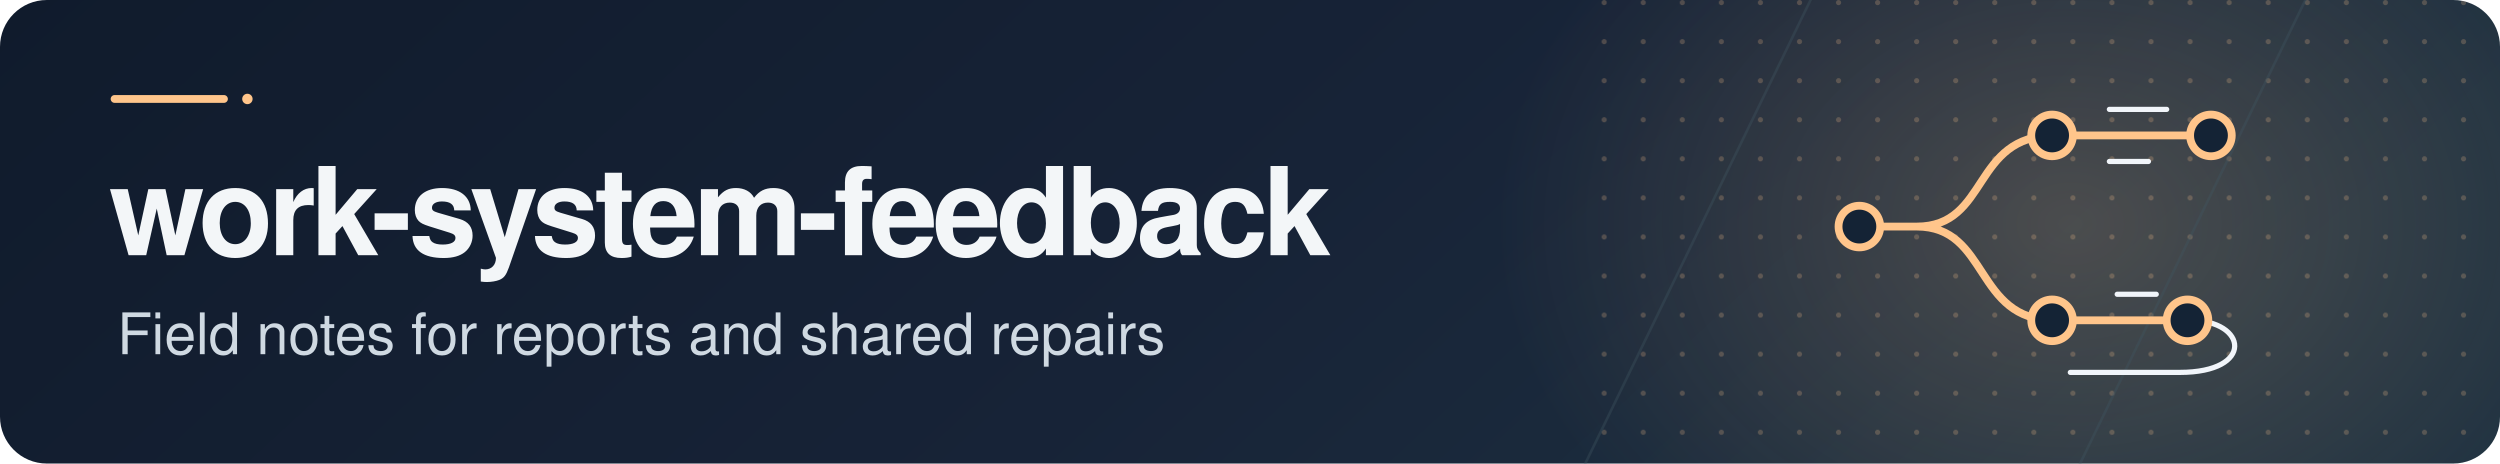
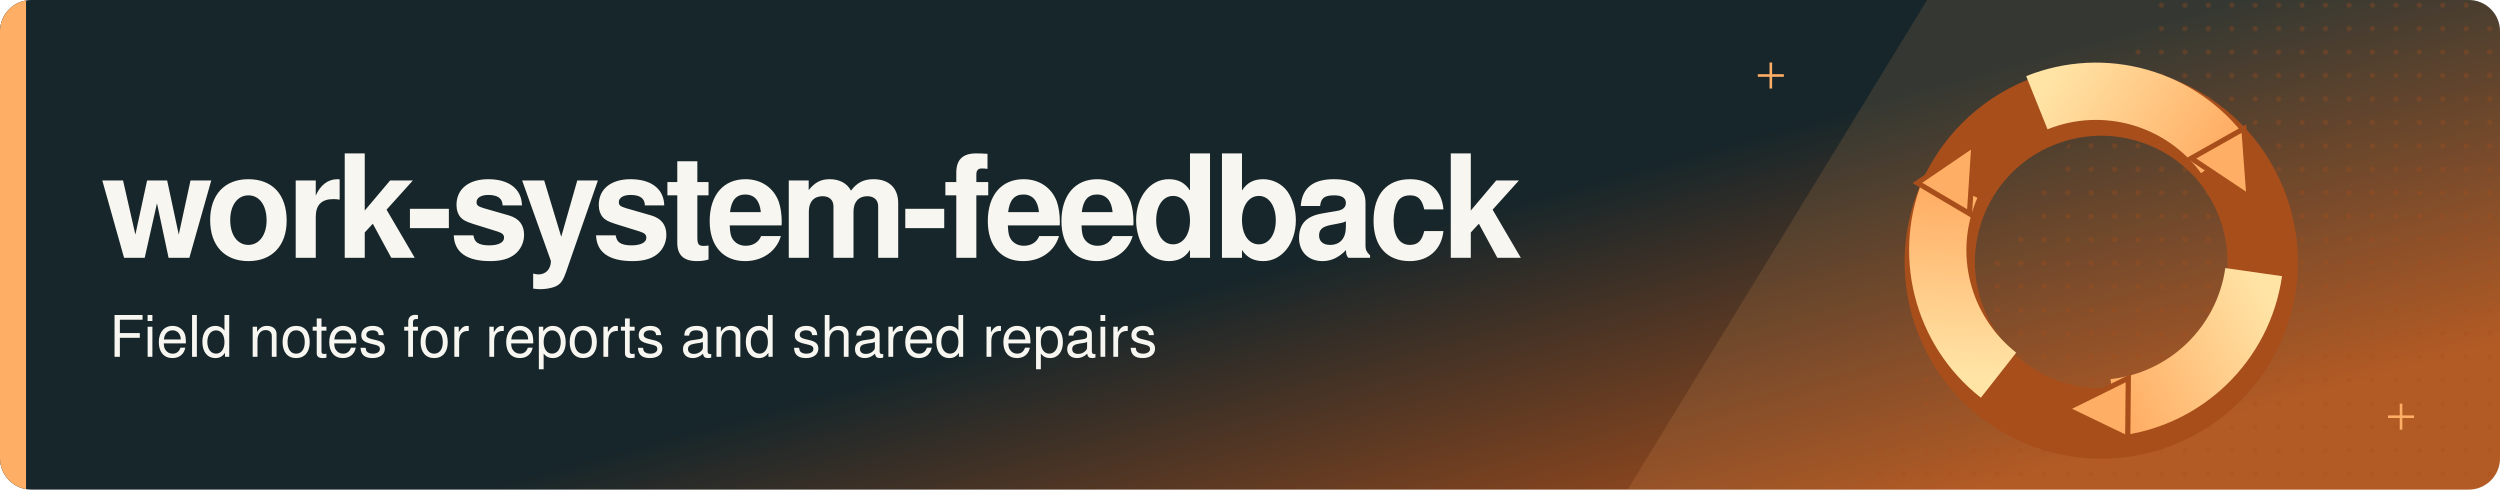
- <svg xmlns="http://www.w3.org/2000/svg" width="960" height="178" viewBox="0 0 960 178" role="img" aria-labelledby="title desc">
-   <g font-family="Segoe UI, Helvetica, Arial, sans-serif">
-     <defs>
-       <linearGradient id="base" x2="1" y2=".2" gradientUnits="objectBoundingBox">
-         <stop stop-color="#101B2C" />
-         <stop offset=".58" stop-color="#172337" />
-         <stop offset="1" stop-color="#1D3040" />
-       </linearGradient>
-       <radialGradient id="glow">
-         <stop stop-color="#FFC58B" stop-opacity=".21" />
-         <stop offset="1" stop-color="#FFC58B" stop-opacity="0" />
-       </radialGradient>
-       <pattern id="pins" width="15" height="15" patternUnits="userSpaceOnUse">
-         <circle cx="1" cy="1" r="1" fill="#FFC58B" opacity=".22" />
-       </pattern>
-       <clipPath id="edge">
-         <rect width="960" height="178" rx="18" />
-       </clipPath>
-     </defs>
-     <g clip-path="url(#edge)">
-       <rect x="0" y="0" width="960" height="178" rx="18" fill="url(#base)" stroke="none" />
-       <ellipse cx="795" cy="86" rx="220" ry="170" fill="url(#glow)" />
-       <rect x="610" y="0" width="350" height="178" rx="0" fill="url(#pins)" stroke="none" />
-       <path d="M704 -18L600 196 M895 -20L790 196" fill="none" stroke="#405560" stroke-width="1" stroke-linecap="round" stroke-linejoin="round" opacity=".35" />
-       <path d="M44 38h42" fill="none" stroke="#FFC58B" stroke-width="3" stroke-linecap="round" stroke-linejoin="round" />
-       <circle cx="95" cy="38" r="2" fill="#FFC58B" stroke="none" stroke-width="1" />
-       <text x="42" y="98" font-size="47" fill="#F3F6F8" font-weight="650" letter-spacing="-1.8">work-system-feedback</text>
-       <text x="45" y="136" font-size="22" fill="#CFD9E2" font-weight="400">Field notes for reports and shared repairs</text>
-       <g transform="translate(786 87)">
-         <path d="M-77 0 H-50 C-22 0 -29 -35 3 -35 H63 M-50 0 C-22 0 -28 36 3 36 H53" fill="none" stroke="#FFC58B" stroke-width="3" stroke-linecap="round" stroke-linejoin="round" />
-         <path d="M55 36 C77 36 80 56 51 56 H9" fill="none" stroke="#F1F5FA" stroke-width="2" stroke-linecap="round" stroke-linejoin="round" />
-         <circle cx="-72" cy="0" r="8" fill="#142335" stroke="#FFC58B" stroke-width="3" />
-         <circle cx="2" cy="-35" r="8" fill="#142335" stroke="#FFC58B" stroke-width="3" />
-         <circle cx="2" cy="36" r="8" fill="#142335" stroke="#FFC58B" stroke-width="3" />
-         <circle cx="63" cy="-35" r="8" fill="#142335" stroke="#FFC58B" stroke-width="3" />
-         <circle cx="54" cy="36" r="8" fill="#142335" stroke="#FFC58B" stroke-width="3" />
-         <path d="M24 -45h22 m-22 20h15" fill="none" stroke="#F1F5FA" stroke-width="2" stroke-linecap="round" stroke-linejoin="round" />
-         <path d="M27 26h15" fill="none" stroke="#F1F5FA" stroke-width="2" stroke-linecap="round" stroke-linejoin="round" />
+ <svg xmlns="http://www.w3.org/2000/svg" width="960" height="188" viewBox="0 0 960 188" role="img" aria-labelledby="title">
+   <defs>
+     <linearGradient id="wash" x2="1" y2=".7">
+       <stop stop-color="#17262a" />
+       <stop offset=".60" stop-color="#17262a" />
+       <stop offset="1" stop-color="#a84e1b" />
+     </linearGradient>
+     <linearGradient id="plate" x2=".9" y2="1">
+       <stop stop-color="#ffe4a6" />
+       <stop offset="1" stop-color="#ffae65" />
+     </linearGradient>
+     <pattern id="dots" width="9" height="9" patternUnits="userSpaceOnUse">
+       <circle cx="2" cy="2" r="1" fill="#a84e1b" opacity=".30" />
+     </pattern>
+     <clipPath id="edge">
+       <rect width="960" height="188" rx="12" />
+     </clipPath>
+   </defs>
+   <g clip-path="url(#edge)">
+     <rect width="960" height="188" rx="12" fill="url(#wash)" />
+     <path d="M740 0h220v188H625z" fill="#ffae65" opacity=".13" />
+     <path d="M829 0h131v188H711z" fill="url(#dots)" />
+     <path d="M0 0h10v188H0z" fill="#ffae65" />
+     <g transform="translate(805,96) rotate(-22)">
+       <circle r="62" cy="5" fill="none" stroke="#a84e1b" stroke-width="27" />
+       <g transform="rotate(0)">
+         <path d="M0-61A61 61 0 0 1 59 -15" stroke="url(#plate)" stroke-width="22" fill="none" />
+         <path d="M47-19l23-3-8 25z" fill="#ffae65" stroke="#a84e1b" stroke-width="2" />
      </g>
+       <g transform="rotate(120)">
+         <path d="M0-61A61 61 0 0 1 59 -15" stroke="url(#plate)" stroke-width="22" fill="none" />
+         <path d="M47-19l23-3-8 25z" fill="#ffae65" stroke="#a84e1b" stroke-width="2" />
+       </g>
+       <g transform="rotate(240)">
+         <path d="M0-61A61 61 0 0 1 59 -15" stroke="url(#plate)" stroke-width="22" fill="none" />
+         <path d="M47-19l23-3-8 25z" fill="#ffae65" stroke="#a84e1b" stroke-width="2" />
+       </g>
+     </g>
+     <path d="M675 29h10m-5-5v10m237 126h10m-5-5v10" stroke="#ffae65" fill="none" />
+     <g font-family="Segoe UI,Helvetica,Arial,sans-serif">
+       <text x="39" y="99" fill="#f8f6f0" font-size="55" font-weight="720" letter-spacing="-2.3">work-system-feedback</text>
+       <text x="42" y="137" fill="#f8f6f0" font-size="22">Field notes for reports and shared repairs</text>
    </g>
  </g>
</svg>
